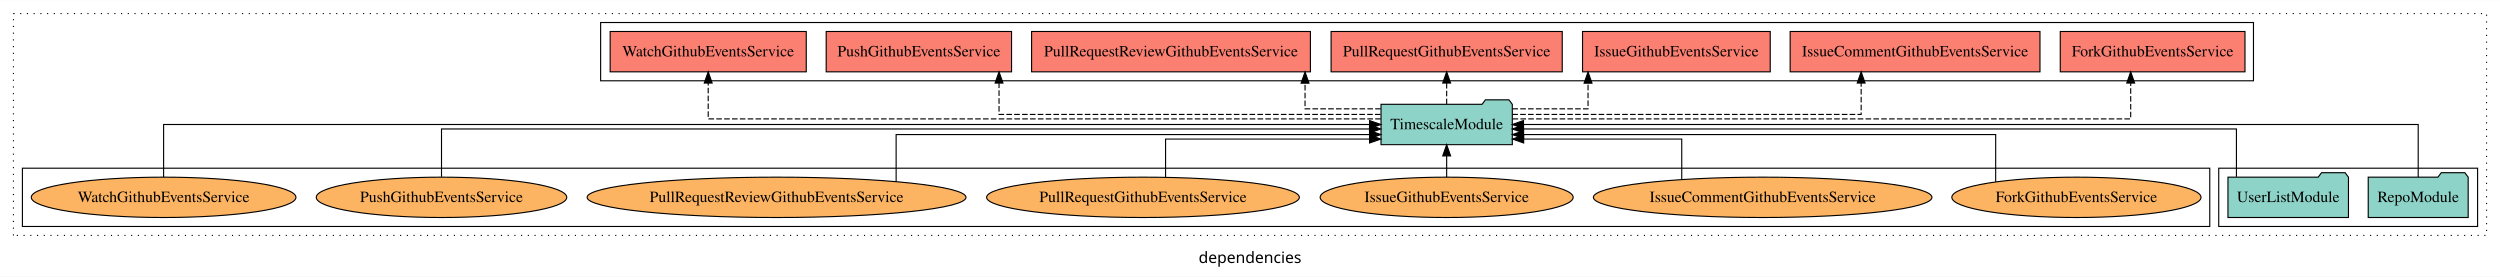
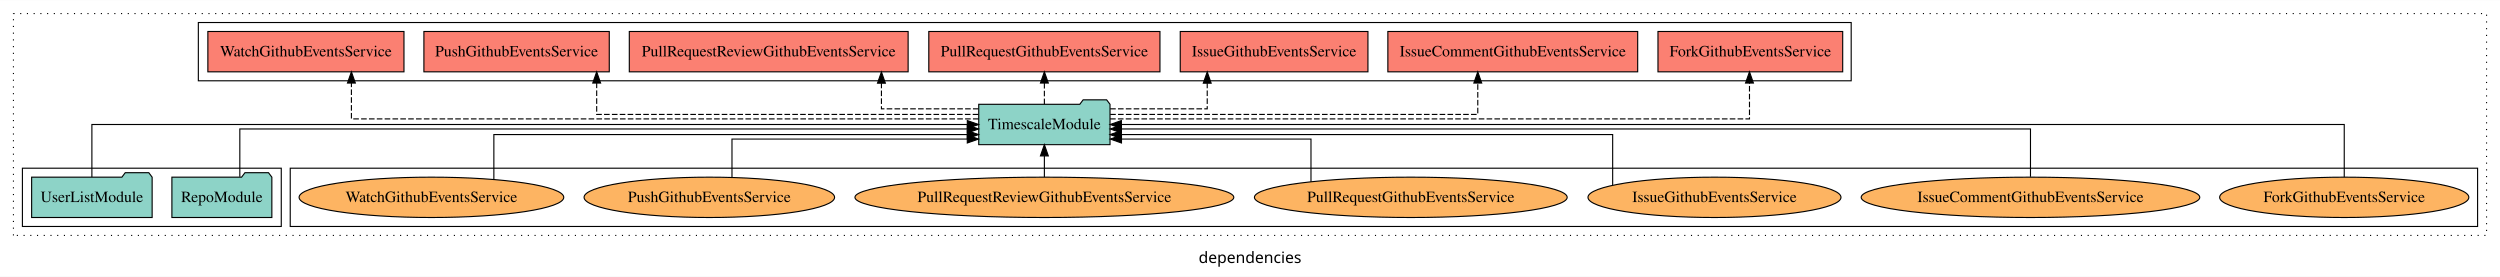
<svg xmlns="http://www.w3.org/2000/svg" width="2231pt" height="247pt" viewBox="0.00 0.00 2231.00 246.80">
  <g id="graph0" class="graph" transform="scale(1 1) rotate(0) translate(4 242.8)">
    <polygon fill="white" stroke="transparent" points="-4,4 -4,-242.8 2227,-242.8 2227,4 -4,4" />
    <text text-anchor="middle" x="1111.5" y="-8.2" font-family="sans-serif" font-size="14.00">dependencies</text>
    <g id="clust1" class="cluster">
      <polygon fill="none" stroke="black" stroke-dasharray="1,5" points="8,-32.8 8,-230.8 2215,-230.8 2215,-32.8 8,-32.8" />
    </g>
-     <g id="clust3" class="cluster">
-       <polygon fill="none" stroke="black" points="1976,-40.8 1976,-92.8 2207,-92.8 2207,-40.8 1976,-40.8" />
-     </g>
    <g id="clust4" class="cluster">
-       <polygon fill="none" stroke="black" points="532,-170.8 532,-222.8 2007,-222.8 2007,-170.8 532,-170.8" />
+       <polygon fill="none" stroke="black" points="173,-170.8 173,-222.8 1648,-222.8 1648,-170.8 173,-170.8" />
    </g>
    <g id="clust6" class="cluster">
-       <polygon fill="none" stroke="black" points="16,-40.8 16,-92.8 1968,-92.8 1968,-40.8 16,-40.8" />
+       <polygon fill="none" stroke="black" points="255,-40.8 255,-92.8 2207,-92.8 2207,-40.8 255,-40.8" />
+     </g>
+     <g id="clust3" class="cluster">
+       <polygon fill="none" stroke="black" points="16,-40.8 16,-92.8 247,-92.8 247,-40.8 16,-40.8" />
    </g>
    <g id="node1" class="node">
-       <polygon fill="#8dd3c7" stroke="black" points="2198.6,-84.8 2195.6,-88.8 2174.6,-88.8 2171.6,-84.8 2109.4,-84.8 2109.4,-48.8 2198.6,-48.8 2198.6,-84.8" />
-       <text text-anchor="middle" x="2154" y="-62.6" font-family="Times,serif" font-size="14.00">RepoModule</text>
+       <polygon fill="#8dd3c7" stroke="black" points="238.6,-84.8 235.6,-88.8 214.6,-88.8 211.6,-84.8 149.4,-84.8 149.4,-48.8 238.6,-48.8 238.6,-84.8" />
+       <text text-anchor="middle" x="194" y="-62.6" font-family="Times,serif" font-size="14.00">RepoModule</text>
    </g>
    <g id="node3" class="node">
-       <polygon fill="#8dd3c7" stroke="black" points="1345.58,-149.8 1342.58,-153.8 1321.58,-153.8 1318.58,-149.8 1228.42,-149.8 1228.42,-113.8 1345.58,-113.8 1345.58,-149.8" />
-       <text text-anchor="middle" x="1287" y="-127.6" font-family="Times,serif" font-size="14.00">TimescaleModule</text>
+       <polygon fill="#8dd3c7" stroke="black" points="986.58,-149.8 983.58,-153.8 962.58,-153.8 959.58,-149.8 869.42,-149.8 869.42,-113.8 986.58,-113.8 986.58,-149.8" />
+       <text text-anchor="middle" x="928" y="-127.6" font-family="Times,serif" font-size="14.00">TimescaleModule</text>
    </g>
    <g id="edge1" class="edge">
-       <path fill="none" stroke="black" d="M2154,-84.91C2154,-104.14 2154,-131.8 2154,-131.8 2154,-131.8 1355.57,-131.8 1355.57,-131.8" />
-       <polygon fill="black" stroke="black" points="1355.57,-128.3 1345.57,-131.8 1355.57,-135.3 1355.57,-128.3" />
+       <path fill="none" stroke="black" d="M210.02,-85.1C210.02,-103.07 210.02,-127.8 210.02,-127.8 210.02,-127.8 859.25,-127.8 859.25,-127.8" />
+       <polygon fill="black" stroke="black" points="859.25,-131.3 869.25,-127.8 859.25,-124.3 859.25,-131.3" />
    </g>
    <g id="node2" class="node">
-       <polygon fill="#8dd3c7" stroke="black" points="2091.77,-84.8 2088.77,-88.8 2067.77,-88.8 2064.77,-84.8 1984.23,-84.8 1984.23,-48.8 2091.77,-48.8 2091.77,-84.8" />
-       <text text-anchor="middle" x="2038" y="-62.6" font-family="Times,serif" font-size="14.00">UserListModule</text>
+       <polygon fill="#8dd3c7" stroke="black" points="131.77,-84.8 128.77,-88.8 107.77,-88.8 104.77,-84.8 24.23,-84.8 24.23,-48.8 131.77,-48.8 131.77,-84.8" />
+       <text text-anchor="middle" x="78" y="-62.6" font-family="Times,serif" font-size="14.00">UserListModule</text>
    </g>
    <g id="edge2" class="edge">
-       <path fill="none" stroke="black" d="M1991.79,-85.1C1991.79,-103.07 1991.79,-127.8 1991.79,-127.8 1991.79,-127.8 1355.58,-127.8 1355.58,-127.8" />
-       <polygon fill="black" stroke="black" points="1355.58,-124.3 1345.58,-127.8 1355.58,-131.3 1355.58,-124.3" />
+       <path fill="none" stroke="black" d="M78,-84.91C78,-104.14 78,-131.8 78,-131.8 78,-131.8 859.24,-131.8 859.24,-131.8" />
+       <polygon fill="black" stroke="black" points="859.24,-135.3 869.24,-131.8 859.24,-128.3 859.24,-135.3" />
    </g>
    <g id="node4" class="node">
-       <polygon fill="#fb8072" stroke="black" points="1999.42,-214.8 1834.58,-214.8 1834.58,-178.8 1999.42,-178.8 1999.42,-214.8" />
-       <text text-anchor="middle" x="1917" y="-192.6" font-family="Times,serif" font-size="14.00">ForkGithubEventsService </text>
+       <polygon fill="#fb8072" stroke="black" points="1640.42,-214.8 1475.58,-214.8 1475.58,-178.8 1640.42,-178.8 1640.42,-214.8" />
+       <text text-anchor="middle" x="1558" y="-192.6" font-family="Times,serif" font-size="14.00">ForkGithubEventsService </text>
    </g>
    <g id="edge3" class="edge">
-       <path fill="none" stroke="black" stroke-dasharray="5,2" d="M1345.81,-136.8C1498.8,-136.8 1897.44,-136.8 1897.44,-136.8 1897.44,-136.8 1897.44,-168.8 1897.44,-168.8" />
-       <polygon fill="black" stroke="black" points="1893.94,-168.8 1897.44,-178.8 1900.94,-168.8 1893.94,-168.8" />
+       <path fill="none" stroke="black" stroke-dasharray="5,2" d="M986.63,-136.8C1142.84,-136.8 1557.24,-136.8 1557.24,-136.8 1557.24,-136.8 1557.24,-168.8 1557.24,-168.8" />
+       <polygon fill="black" stroke="black" points="1553.74,-168.8 1557.24,-178.8 1560.74,-168.8 1553.74,-168.8" />
    </g>
    <g id="node5" class="node">
-       <polygon fill="#fb8072" stroke="black" points="1816.47,-214.8 1593.53,-214.8 1593.53,-178.8 1816.47,-178.8 1816.47,-214.8" />
-       <text text-anchor="middle" x="1705" y="-192.6" font-family="Times,serif" font-size="14.00">IssueCommentGithubEventsService </text>
+       <polygon fill="#fb8072" stroke="black" points="1457.47,-214.8 1234.53,-214.8 1234.53,-178.8 1457.47,-178.8 1457.47,-214.8" />
+       <text text-anchor="middle" x="1346" y="-192.6" font-family="Times,serif" font-size="14.00">IssueCommentGithubEventsService </text>
    </g>
    <g id="edge4" class="edge">
-       <path fill="none" stroke="black" stroke-dasharray="5,2" d="M1345.61,-140.8C1449.91,-140.8 1656.9,-140.8 1656.9,-140.8 1656.9,-140.8 1656.9,-168.77 1656.9,-168.77" />
-       <polygon fill="black" stroke="black" points="1653.4,-168.77 1656.9,-178.77 1660.4,-168.77 1653.4,-168.77" />
+       <path fill="none" stroke="black" stroke-dasharray="5,2" d="M986.74,-140.8C1094.94,-140.8 1314.77,-140.8 1314.77,-140.8 1314.77,-140.8 1314.77,-168.77 1314.77,-168.77" />
+       <polygon fill="black" stroke="black" points="1311.27,-168.77 1314.77,-178.77 1318.27,-168.77 1311.27,-168.77" />
    </g>
    <g id="node6" class="node">
-       <polygon fill="#fb8072" stroke="black" points="1575.75,-214.8 1408.25,-214.8 1408.25,-178.8 1575.75,-178.8 1575.75,-214.8" />
-       <text text-anchor="middle" x="1492" y="-192.6" font-family="Times,serif" font-size="14.00">IssueGithubEventsService </text>
+       <polygon fill="#fb8072" stroke="black" points="1216.75,-214.8 1049.25,-214.8 1049.25,-178.8 1216.75,-178.8 1216.75,-214.8" />
+       <text text-anchor="middle" x="1133" y="-192.6" font-family="Times,serif" font-size="14.00">IssueGithubEventsService </text>
    </g>
    <g id="edge5" class="edge">
-       <path fill="none" stroke="black" stroke-dasharray="5,2" d="M1345.65,-145.8C1378.6,-145.8 1413.17,-145.8 1413.17,-145.8 1413.17,-145.8 1413.17,-168.68 1413.17,-168.68" />
-       <polygon fill="black" stroke="black" points="1409.67,-168.68 1413.17,-178.68 1416.67,-168.68 1409.67,-168.68" />
+       <path fill="none" stroke="black" stroke-dasharray="5,2" d="M986.69,-145.8C1027.03,-145.8 1073.33,-145.8 1073.33,-145.8 1073.33,-145.8 1073.33,-168.68 1073.33,-168.68" />
+       <polygon fill="black" stroke="black" points="1069.83,-168.68 1073.33,-178.68 1076.83,-168.68 1069.83,-168.68" />
    </g>
    <g id="node7" class="node">
-       <polygon fill="#fb8072" stroke="black" points="1390.14,-214.8 1183.86,-214.8 1183.86,-178.8 1390.14,-178.8 1390.14,-214.8" />
-       <text text-anchor="middle" x="1287" y="-192.6" font-family="Times,serif" font-size="14.00">PullRequestGithubEventsService </text>
+       <polygon fill="#fb8072" stroke="black" points="1031.14,-214.8 824.86,-214.8 824.86,-178.8 1031.14,-178.8 1031.14,-214.8" />
+       <text text-anchor="middle" x="928" y="-192.6" font-family="Times,serif" font-size="14.00">PullRequestGithubEventsService </text>
    </g>
    <g id="edge6" class="edge">
-       <path fill="none" stroke="black" stroke-dasharray="5,2" d="M1287,-149.91C1287,-149.91 1287,-168.79 1287,-168.79" />
-       <polygon fill="black" stroke="black" points="1283.5,-168.79 1287,-178.79 1290.5,-168.79 1283.5,-168.79" />
+       <path fill="none" stroke="black" stroke-dasharray="5,2" d="M928,-149.91C928,-149.91 928,-168.79 928,-168.79" />
+       <polygon fill="black" stroke="black" points="924.5,-168.79 928,-178.79 931.5,-168.79 924.5,-168.79" />
    </g>
    <g id="node8" class="node">
-       <polygon fill="#fb8072" stroke="black" points="1165.41,-214.8 916.59,-214.8 916.59,-178.8 1165.41,-178.8 1165.41,-214.8" />
-       <text text-anchor="middle" x="1041" y="-192.6" font-family="Times,serif" font-size="14.00">PullRequestReviewGithubEventsService </text>
+       <polygon fill="#fb8072" stroke="black" points="806.41,-214.8 557.59,-214.8 557.59,-178.8 806.41,-178.8 806.41,-214.8" />
+       <text text-anchor="middle" x="682" y="-192.6" font-family="Times,serif" font-size="14.00">PullRequestReviewGithubEventsService </text>
    </g>
    <g id="edge7" class="edge">
-       <path fill="none" stroke="black" stroke-dasharray="5,2" d="M1228.25,-145.8C1195.24,-145.8 1160.62,-145.8 1160.62,-145.8 1160.62,-145.8 1160.62,-168.68 1160.62,-168.68" />
-       <polygon fill="black" stroke="black" points="1157.12,-168.68 1160.62,-178.68 1164.12,-168.68 1157.12,-168.68" />
+       <path fill="none" stroke="black" stroke-dasharray="5,2" d="M869.27,-145.8C828.92,-145.8 782.59,-145.8 782.59,-145.8 782.59,-145.8 782.59,-168.68 782.59,-168.68" />
+       <polygon fill="black" stroke="black" points="779.09,-168.68 782.59,-178.68 786.09,-168.68 779.09,-168.68" />
    </g>
    <g id="node9" class="node">
-       <polygon fill="#fb8072" stroke="black" points="898.71,-214.8 733.29,-214.8 733.29,-178.8 898.71,-178.8 898.71,-214.8" />
-       <text text-anchor="middle" x="816" y="-192.6" font-family="Times,serif" font-size="14.00">PushGithubEventsService </text>
+       <polygon fill="#fb8072" stroke="black" points="539.71,-214.8 374.29,-214.8 374.29,-178.8 539.71,-178.8 539.71,-214.8" />
+       <text text-anchor="middle" x="457" y="-192.6" font-family="Times,serif" font-size="14.00">PushGithubEventsService </text>
    </g>
    <g id="edge8" class="edge">
-       <path fill="none" stroke="black" stroke-dasharray="5,2" d="M1228.06,-140.8C1116.94,-140.8 887.54,-140.8 887.54,-140.8 887.54,-140.8 887.54,-168.77 887.54,-168.77" />
-       <polygon fill="black" stroke="black" points="884.04,-168.77 887.54,-178.77 891.04,-168.77 884.04,-168.77" />
+       <path fill="none" stroke="black" stroke-dasharray="5,2" d="M869.05,-140.8C757.92,-140.8 528.48,-140.8 528.48,-140.8 528.48,-140.8 528.48,-168.77 528.48,-168.77" />
+       <polygon fill="black" stroke="black" points="524.98,-168.77 528.48,-178.77 531.98,-168.77 524.98,-168.77" />
    </g>
    <g id="node10" class="node">
-       <polygon fill="#fb8072" stroke="black" points="715.5,-214.8 540.5,-214.8 540.5,-178.8 715.5,-178.8 715.5,-214.8" />
-       <text text-anchor="middle" x="628" y="-192.6" font-family="Times,serif" font-size="14.00">WatchGithubEventsService </text>
+       <polygon fill="#fb8072" stroke="black" points="356.5,-214.8 181.5,-214.8 181.5,-178.8 356.5,-178.8 356.5,-214.8" />
+       <text text-anchor="middle" x="269" y="-192.6" font-family="Times,serif" font-size="14.00">WatchGithubEventsService </text>
    </g>
    <g id="edge9" class="edge">
-       <path fill="none" stroke="black" stroke-dasharray="5,2" d="M1228.23,-136.8C1066.71,-136.8 628,-136.8 628,-136.8 628,-136.8 628,-168.8 628,-168.8" />
-       <polygon fill="black" stroke="black" points="624.5,-168.8 628,-178.8 631.5,-168.8 624.5,-168.8" />
+       <path fill="none" stroke="black" stroke-dasharray="5,2" d="M869.26,-136.8C714.9,-136.8 309.6,-136.8 309.6,-136.8 309.6,-136.8 309.6,-168.8 309.6,-168.8" />
+       <polygon fill="black" stroke="black" points="306.1,-168.8 309.6,-178.8 313.1,-168.8 306.1,-168.8" />
    </g>
    <g id="node11" class="node">
-       <ellipse fill="#fdb462" stroke="black" cx="1849" cy="-66.8" rx="111.19" ry="18" />
-       <text text-anchor="middle" x="1849" y="-62.6" font-family="Times,serif" font-size="14.00">ForkGithubEventsService</text>
+       <ellipse fill="#fdb462" stroke="black" cx="2088" cy="-66.8" rx="111.19" ry="18" />
+       <text text-anchor="middle" x="2088" y="-62.6" font-family="Times,serif" font-size="14.00">ForkGithubEventsService</text>
    </g>
    <g id="edge10" class="edge">
-       <path fill="none" stroke="black" d="M1776.94,-80.64C1776.94,-97.23 1776.94,-122.8 1776.94,-122.8 1776.94,-122.8 1355.61,-122.8 1355.61,-122.8" />
-       <polygon fill="black" stroke="black" points="1355.61,-119.3 1345.61,-122.8 1355.61,-126.3 1355.61,-119.3" />
+       <path fill="none" stroke="black" d="M2088,-84.91C2088,-104.14 2088,-131.8 2088,-131.8 2088,-131.8 996.72,-131.8 996.72,-131.8" />
+       <polygon fill="black" stroke="black" points="996.72,-128.3 986.72,-131.8 996.72,-135.3 996.72,-128.3" />
    </g>
    <g id="node12" class="node">
-       <ellipse fill="#fdb462" stroke="black" cx="1569" cy="-66.8" rx="151.08" ry="18" />
-       <text text-anchor="middle" x="1569" y="-62.6" font-family="Times,serif" font-size="14.00">IssueCommentGithubEventsService</text>
+       <ellipse fill="#fdb462" stroke="black" cx="1808" cy="-66.8" rx="151.08" ry="18" />
+       <text text-anchor="middle" x="1808" y="-62.6" font-family="Times,serif" font-size="14.00">IssueCommentGithubEventsService</text>
    </g>
    <g id="edge11" class="edge">
-       <path fill="none" stroke="black" d="M1496.79,-82.68C1496.79,-97.98 1496.79,-118.8 1496.79,-118.8 1496.79,-118.8 1355.72,-118.8 1355.72,-118.8" />
-       <polygon fill="black" stroke="black" points="1355.72,-115.3 1345.72,-118.8 1355.72,-122.3 1355.72,-115.3" />
+       <path fill="none" stroke="black" d="M1808,-85.1C1808,-103.07 1808,-127.8 1808,-127.8 1808,-127.8 996.76,-127.8 996.76,-127.8" />
+       <polygon fill="black" stroke="black" points="996.76,-124.3 986.76,-127.8 996.76,-131.3 996.76,-124.3" />
    </g>
    <g id="node13" class="node">
-       <ellipse fill="#fdb462" stroke="black" cx="1287" cy="-66.8" rx="112.9" ry="18" />
-       <text text-anchor="middle" x="1287" y="-62.6" font-family="Times,serif" font-size="14.00">IssueGithubEventsService</text>
+       <ellipse fill="#fdb462" stroke="black" cx="1526" cy="-66.8" rx="112.9" ry="18" />
+       <text text-anchor="middle" x="1526" y="-62.6" font-family="Times,serif" font-size="14.00">IssueGithubEventsService</text>
    </g>
    <g id="edge12" class="edge">
-       <path fill="none" stroke="black" d="M1287,-84.91C1287,-84.91 1287,-103.79 1287,-103.79" />
-       <polygon fill="black" stroke="black" points="1283.5,-103.79 1287,-113.79 1290.5,-103.79 1283.5,-103.79" />
+       <path fill="none" stroke="black" d="M1435.14,-77.6C1435.14,-93.87 1435.14,-122.8 1435.14,-122.8 1435.14,-122.8 996.67,-122.8 996.67,-122.8" />
+       <polygon fill="black" stroke="black" points="996.67,-119.3 986.67,-122.8 996.67,-126.3 996.67,-119.3" />
    </g>
    <g id="node14" class="node">
-       <ellipse fill="#fdb462" stroke="black" cx="1016" cy="-66.8" rx="139.56" ry="18" />
-       <text text-anchor="middle" x="1016" y="-62.6" font-family="Times,serif" font-size="14.00">PullRequestGithubEventsService</text>
+       <ellipse fill="#fdb462" stroke="black" cx="1255" cy="-66.8" rx="139.56" ry="18" />
+       <text text-anchor="middle" x="1255" y="-62.6" font-family="Times,serif" font-size="14.00">PullRequestGithubEventsService</text>
    </g>
    <g id="edge13" class="edge">
-       <path fill="none" stroke="black" d="M1036.16,-84.7C1036.16,-99.74 1036.16,-118.8 1036.16,-118.8 1036.16,-118.8 1218.19,-118.8 1218.19,-118.8" />
-       <polygon fill="black" stroke="black" points="1218.19,-122.3 1228.19,-118.8 1218.19,-115.3 1218.19,-122.3" />
+       <path fill="none" stroke="black" d="M1165.92,-80.74C1165.92,-96.14 1165.92,-118.8 1165.92,-118.8 1165.92,-118.8 996.81,-118.8 996.81,-118.8" />
+       <polygon fill="black" stroke="black" points="996.81,-115.3 986.81,-118.8 996.81,-122.3 996.81,-115.3" />
    </g>
    <g id="node15" class="node">
-       <ellipse fill="#fdb462" stroke="black" cx="689" cy="-66.8" rx="169.06" ry="18" />
-       <text text-anchor="middle" x="689" y="-62.6" font-family="Times,serif" font-size="14.00">PullRequestReviewGithubEventsService</text>
+       <ellipse fill="#fdb462" stroke="black" cx="928" cy="-66.8" rx="169.06" ry="18" />
+       <text text-anchor="middle" x="928" y="-62.6" font-family="Times,serif" font-size="14.00">PullRequestReviewGithubEventsService</text>
    </g>
    <g id="edge14" class="edge">
-       <path fill="none" stroke="black" d="M795.71,-80.93C795.71,-97.52 795.71,-122.8 795.71,-122.8 795.71,-122.8 1218.23,-122.8 1218.23,-122.8" />
-       <polygon fill="black" stroke="black" points="1218.23,-126.3 1228.23,-122.8 1218.23,-119.3 1218.23,-126.3" />
+       <path fill="none" stroke="black" d="M928,-84.91C928,-84.91 928,-103.79 928,-103.79" />
+       <polygon fill="black" stroke="black" points="924.5,-103.79 928,-113.79 931.5,-103.79 924.5,-103.79" />
    </g>
    <g id="node16" class="node">
-       <ellipse fill="#fdb462" stroke="black" cx="390" cy="-66.8" rx="111.78" ry="18" />
-       <text text-anchor="middle" x="390" y="-62.6" font-family="Times,serif" font-size="14.00">PushGithubEventsService</text>
+       <ellipse fill="#fdb462" stroke="black" cx="629" cy="-66.8" rx="111.78" ry="18" />
+       <text text-anchor="middle" x="629" y="-62.6" font-family="Times,serif" font-size="14.00">PushGithubEventsService</text>
    </g>
    <g id="edge15" class="edge">
-       <path fill="none" stroke="black" d="M390,-85.1C390,-103.07 390,-127.8 390,-127.8 390,-127.8 1218.15,-127.8 1218.15,-127.8" />
-       <polygon fill="black" stroke="black" points="1218.15,-131.3 1228.15,-127.8 1218.15,-124.3 1218.15,-131.3" />
+       <path fill="none" stroke="black" d="M649.22,-84.7C649.22,-99.74 649.22,-118.8 649.22,-118.8 649.22,-118.8 859.22,-118.8 859.22,-118.8" />
+       <polygon fill="black" stroke="black" points="859.22,-122.3 869.22,-118.8 859.22,-115.3 859.22,-122.3" />
    </g>
    <g id="node17" class="node">
-       <ellipse fill="#fdb462" stroke="black" cx="142" cy="-66.8" rx="118.1" ry="18" />
-       <text text-anchor="middle" x="142" y="-62.6" font-family="Times,serif" font-size="14.00">WatchGithubEventsService</text>
+       <ellipse fill="#fdb462" stroke="black" cx="381" cy="-66.8" rx="118.1" ry="18" />
+       <text text-anchor="middle" x="381" y="-62.6" font-family="Times,serif" font-size="14.00">WatchGithubEventsService</text>
    </g>
    <g id="edge16" class="edge">
-       <path fill="none" stroke="black" d="M142,-84.91C142,-104.14 142,-131.8 142,-131.8 142,-131.8 1218.25,-131.8 1218.25,-131.8" />
-       <polygon fill="black" stroke="black" points="1218.25,-135.3 1228.25,-131.8 1218.25,-128.3 1218.25,-135.3" />
+       <path fill="none" stroke="black" d="M436.72,-82.7C436.72,-99.25 436.72,-122.8 436.72,-122.8 436.72,-122.8 859.23,-122.8 859.23,-122.8" />
+       <polygon fill="black" stroke="black" points="859.23,-126.3 869.23,-122.8 859.23,-119.3 859.23,-126.3" />
    </g>
  </g>
</svg>
